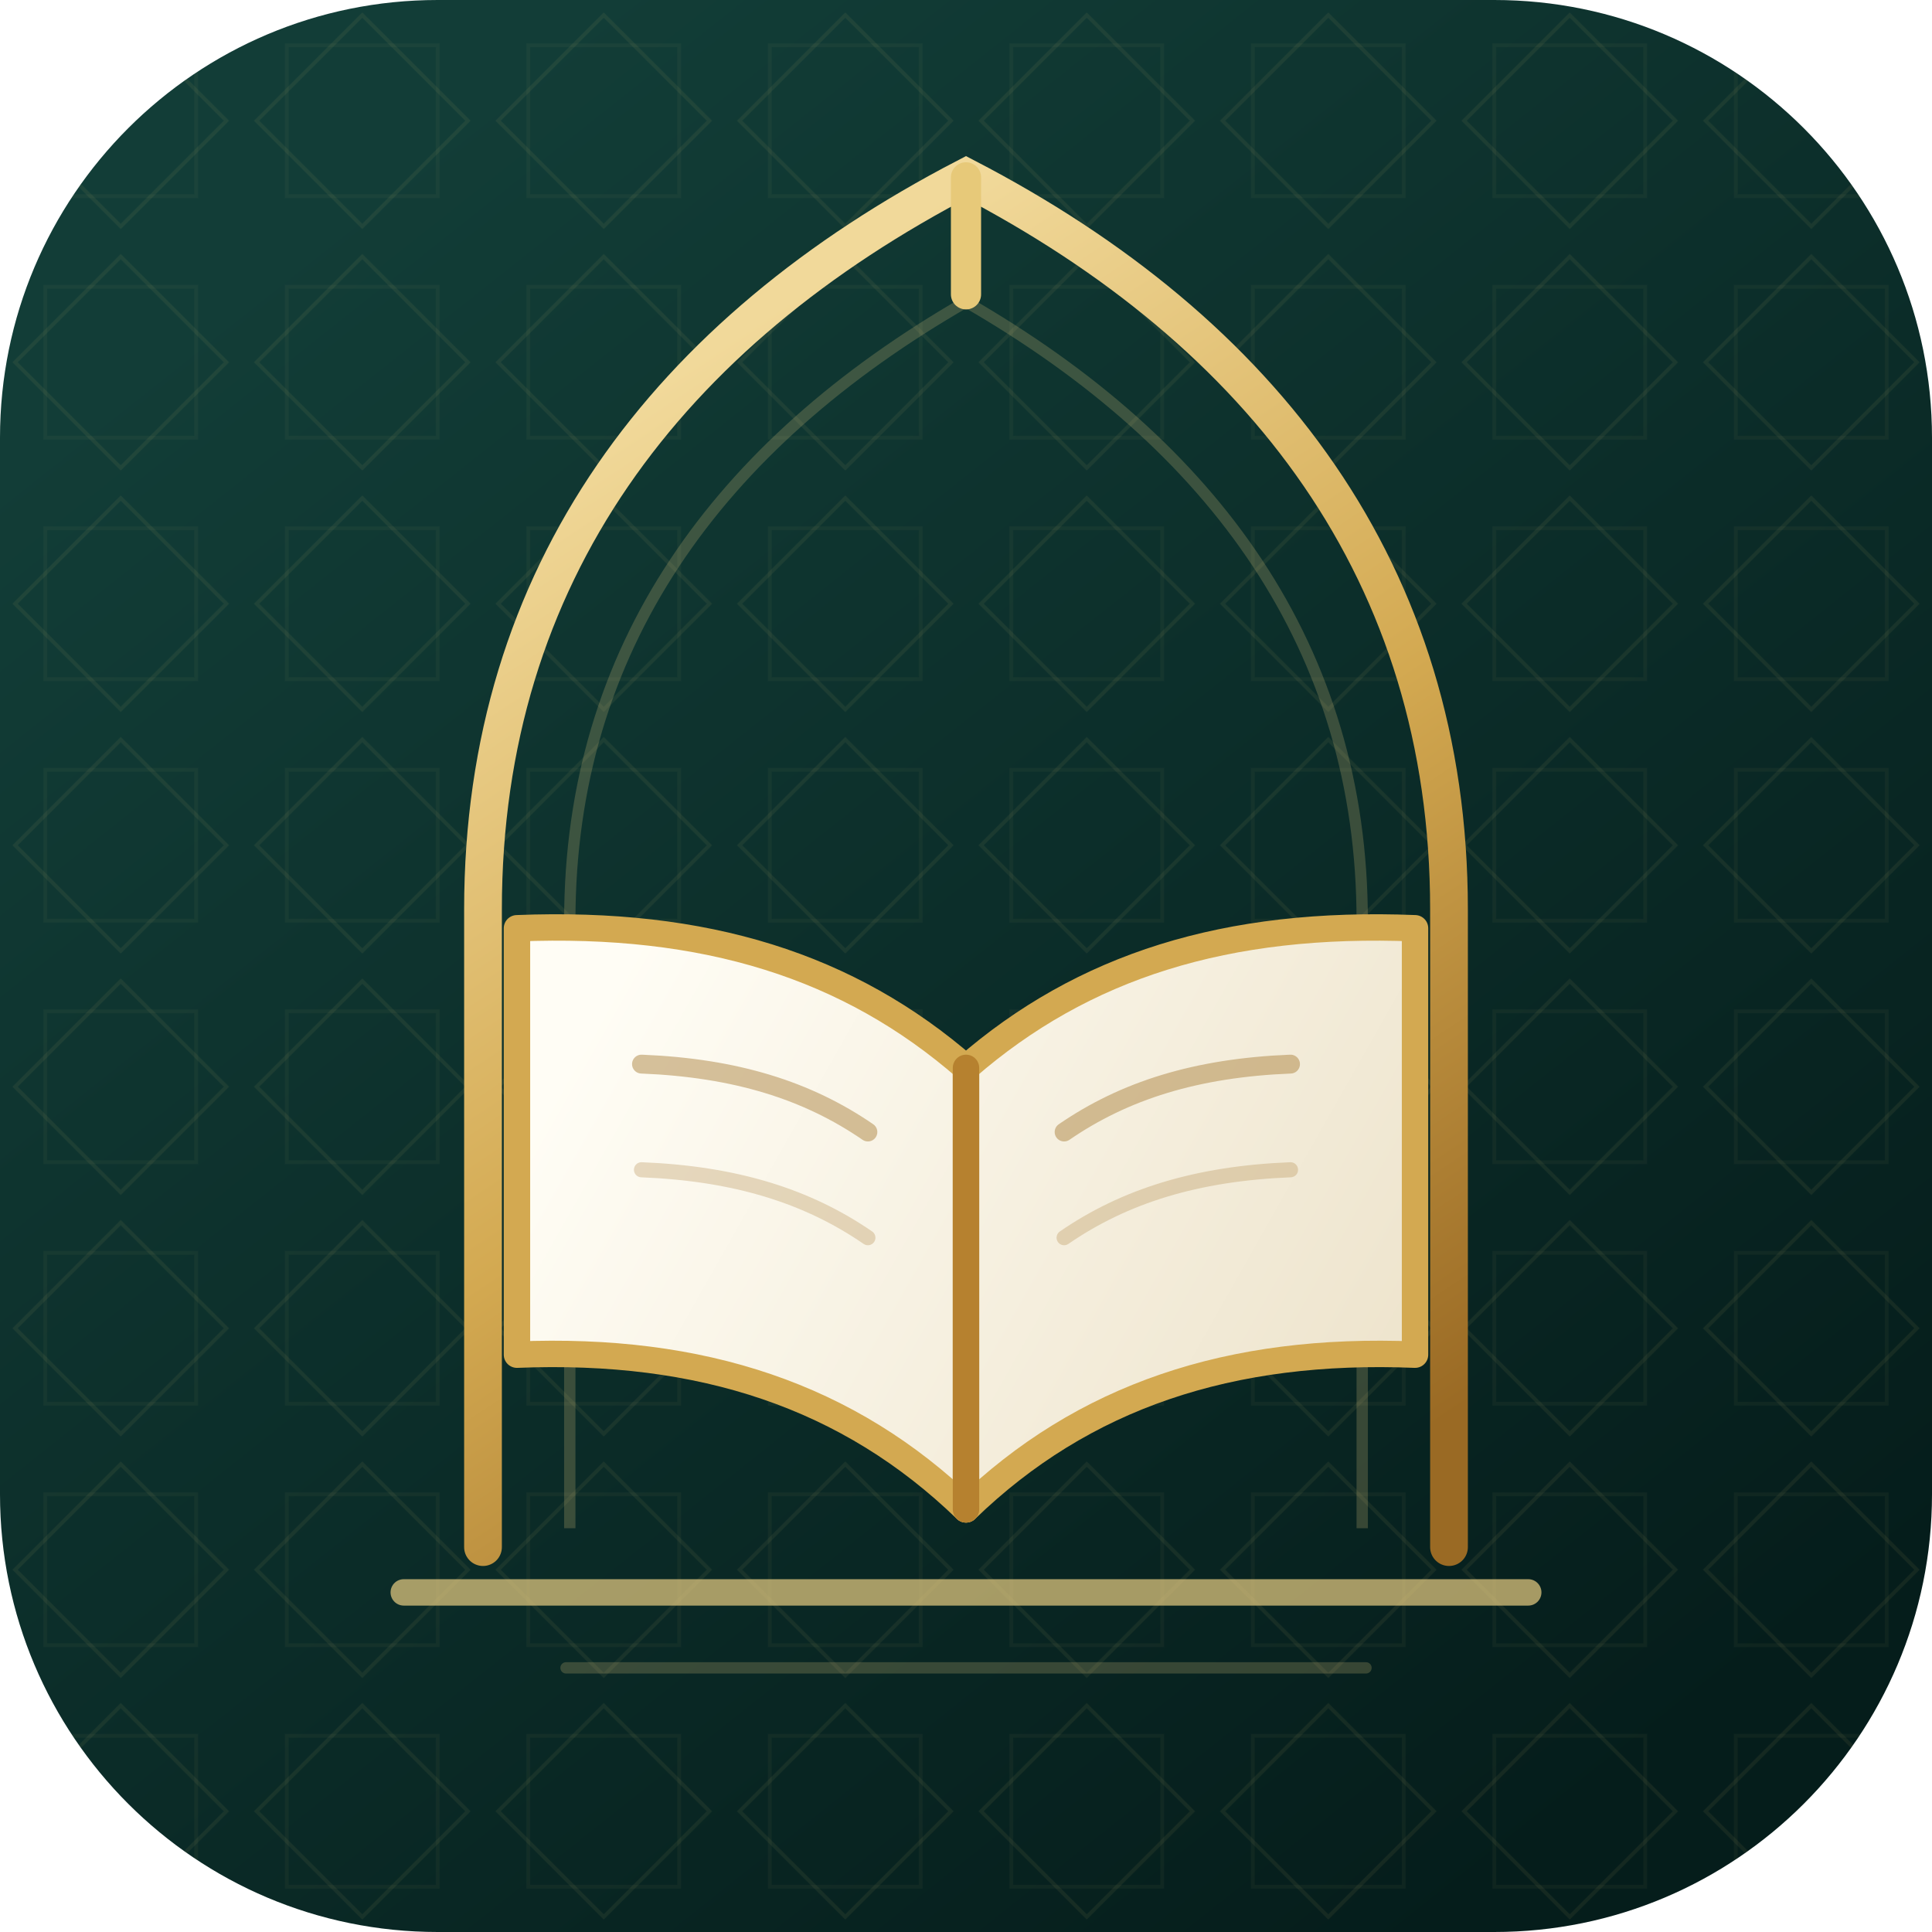
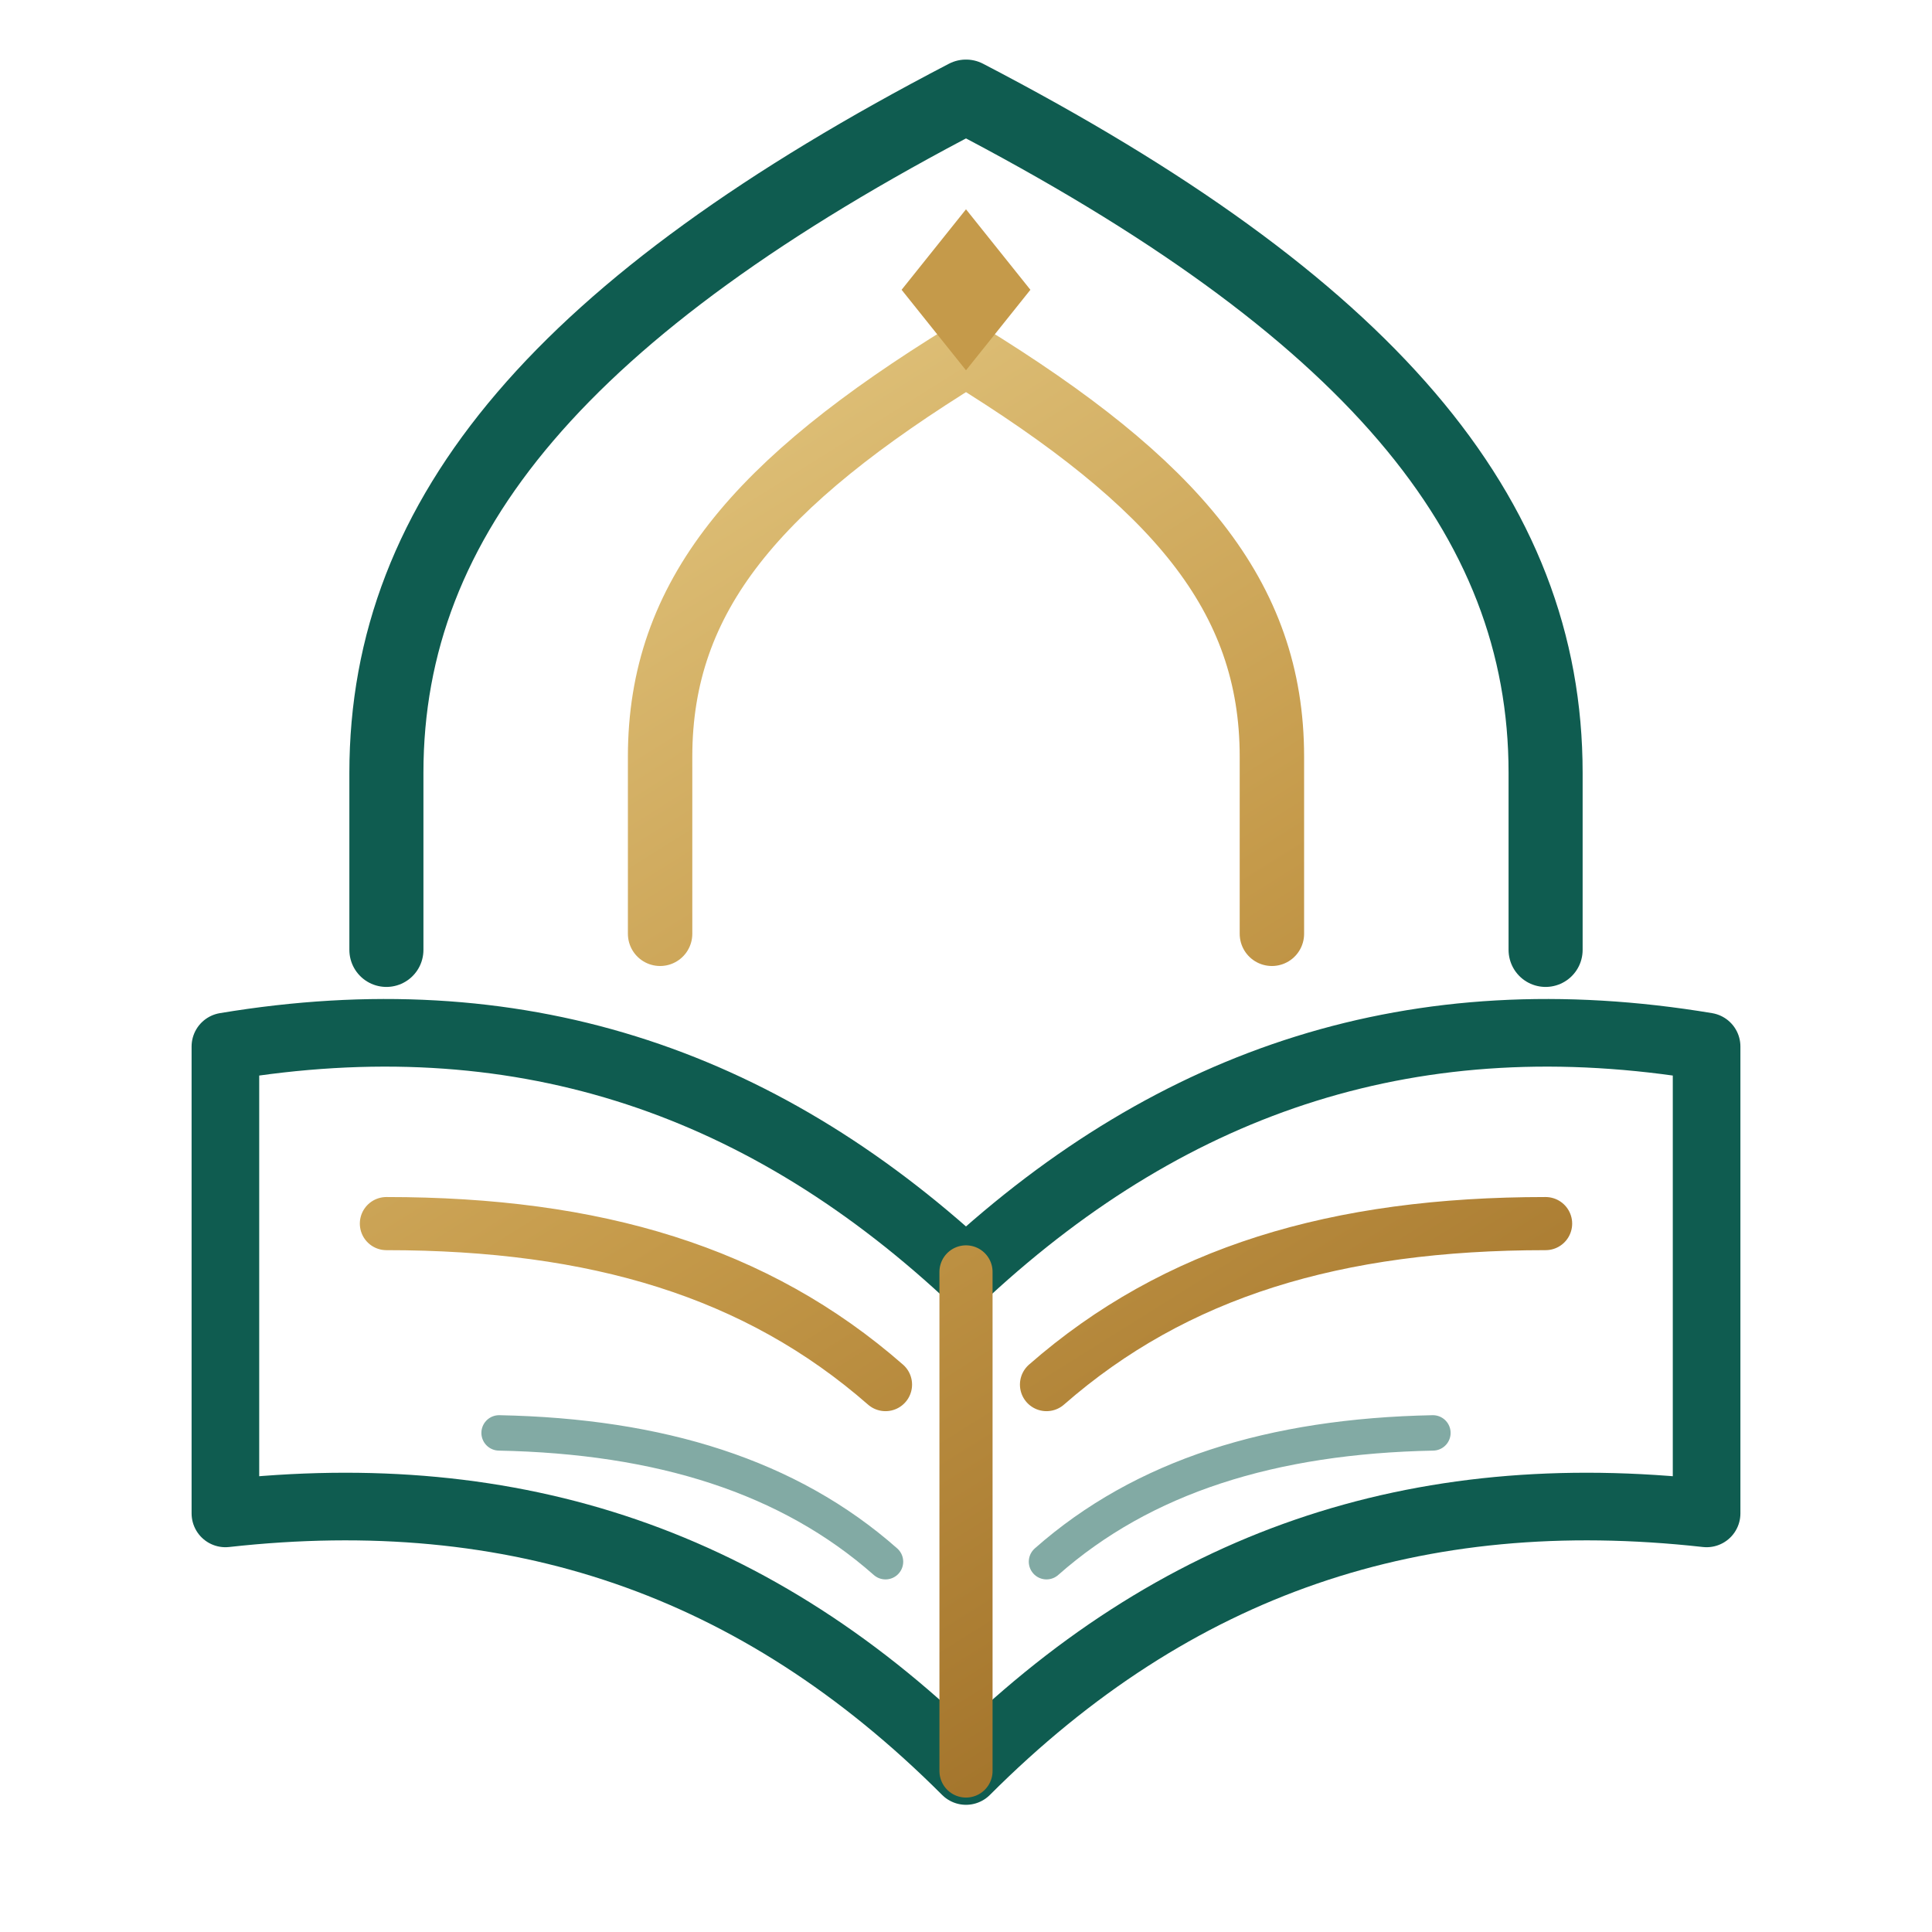
- <svg xmlns="http://www.w3.org/2000/svg" viewBox="0 0 512 512" role="img" aria-label="زاد الخير">
+ <svg xmlns="http://www.w3.org/2000/svg" viewBox="0 0 120 120" role="img" aria-label="زاد الخير">
  <defs>
-     <linearGradient id="bg" x1="96" y1="48" x2="432" y2="472" gradientUnits="userSpaceOnUse">
-       <stop stop-color="#123D37" />
-       <stop offset="1" stop-color="#051D1B" />
+     <linearGradient id="gold" x1="31" y1="17" x2="88" y2="108" gradientUnits="userSpaceOnUse">
+       <stop stop-color="#E7CD88" />
+       <stop offset=".52" stop-color="#C59A4A" />
+       <stop offset="1" stop-color="#9B6B24" />
    </linearGradient>
-     <linearGradient id="gold" x1="160" y1="112" x2="350" y2="398" gradientUnits="userSpaceOnUse">
-       <stop stop-color="#F1D99A" />
-       <stop offset=".5" stop-color="#D3A951" />
-       <stop offset="1" stop-color="#9A6A24" />
-     </linearGradient>
-     <linearGradient id="paper" x1="150" y1="282" x2="362" y2="402" gradientUnits="userSpaceOnUse">
-       <stop stop-color="#FFFDF5" />
-       <stop offset="1" stop-color="#EDE3CB" />
-     </linearGradient>
-     <pattern id="pattern" width="64" height="64" patternUnits="userSpaceOnUse">
-       <path d="M32 4 60 32 32 60 4 32Z" fill="none" stroke="#E4C980" stroke-opacity=".07" />
-       <path d="M12 12h40v40H12Z" fill="none" stroke="#E4C980" stroke-opacity=".045" />
-     </pattern>
  </defs>
-   <rect width="512" height="512" rx="116" fill="url(#bg)" />
-   <rect width="512" height="512" rx="116" fill="url(#pattern)" />
-   <path d="M128 410V241c0-89 49-153 128-194 79 41 128 105 128 194v169" fill="none" stroke="url(#gold)" stroke-width="10" stroke-linecap="round" />
-   <path d="M151 405V244c0-72 39-126 105-164 66 38 105 92 105 164v161" fill="none" stroke="#E4C980" stroke-opacity=".22" stroke-width="3" />
-   <path d="M256 78V47" stroke="#E7C979" stroke-width="8" stroke-linecap="round" />
-   <g>
-     <path d="M256 283c-31-27-69-39-119-37v113c49-2 88 11 119 41Z" fill="url(#paper)" stroke="#D3A951" stroke-width="7" stroke-linejoin="round" />
-     <path d="M256 283c31-27 69-39 119-37v113c-49-2-88 11-119 41Z" fill="url(#paper)" stroke="#D3A951" stroke-width="7" stroke-linejoin="round" />
-     <path d="M256 283v117" stroke="#B6812F" stroke-width="7" stroke-linecap="round" />
-     <path d="M170 282c25 1 44 7 60 18M342 282c-25 1-44 7-60 18" fill="none" stroke="#A9803B" stroke-opacity=".48" stroke-width="5" stroke-linecap="round" />
-     <path d="M170 310c25 1 44 7 60 18M342 310c-25 1-44 7-60 18" fill="none" stroke="#A9803B" stroke-opacity=".28" stroke-width="4" stroke-linecap="round" />
+   <g fill="none" stroke-linecap="round" stroke-linejoin="round">
+     <path d="M24 59V48c0-16 11-29 36-42 25 13 36 26 36 42v11" stroke="#0F5C50" stroke-width="4.6" />
+     <path d="M41 58V47c0-10 6-17 19-25 13 8 19 15 19 25v11" stroke="url(#gold)" stroke-width="4" />
+     <path d="M14 65c18-3 33 2 46 14 13-12 28-17 46-14v29c-18-2-33 3-46 16-13-13-28-18-46-16V65Z" stroke="#0F5C50" stroke-width="4.2" />
+     <path d="M60 79v31M24 76c13 0 23 3 31 10M96 76c-13 0-23 3-31 10" stroke="url(#gold)" stroke-width="3.3" />
+     <path d="M31 89c10 .2 18 2.7 24 8M89 89c-10 .2-18 2.7-24 8" stroke="#0F5C50" stroke-width="2.2" opacity=".52" />
+     <path d="m60 13 4 5-4 5-4-5 4-5Z" fill="#C59A4A" stroke="none" />
  </g>
-   <path d="M107 422h298" stroke="#E4C980" stroke-opacity=".72" stroke-width="7" stroke-linecap="round" />
-   <path d="M150 442h212" stroke="#E4C980" stroke-opacity=".22" stroke-width="3" stroke-linecap="round" />
</svg>
